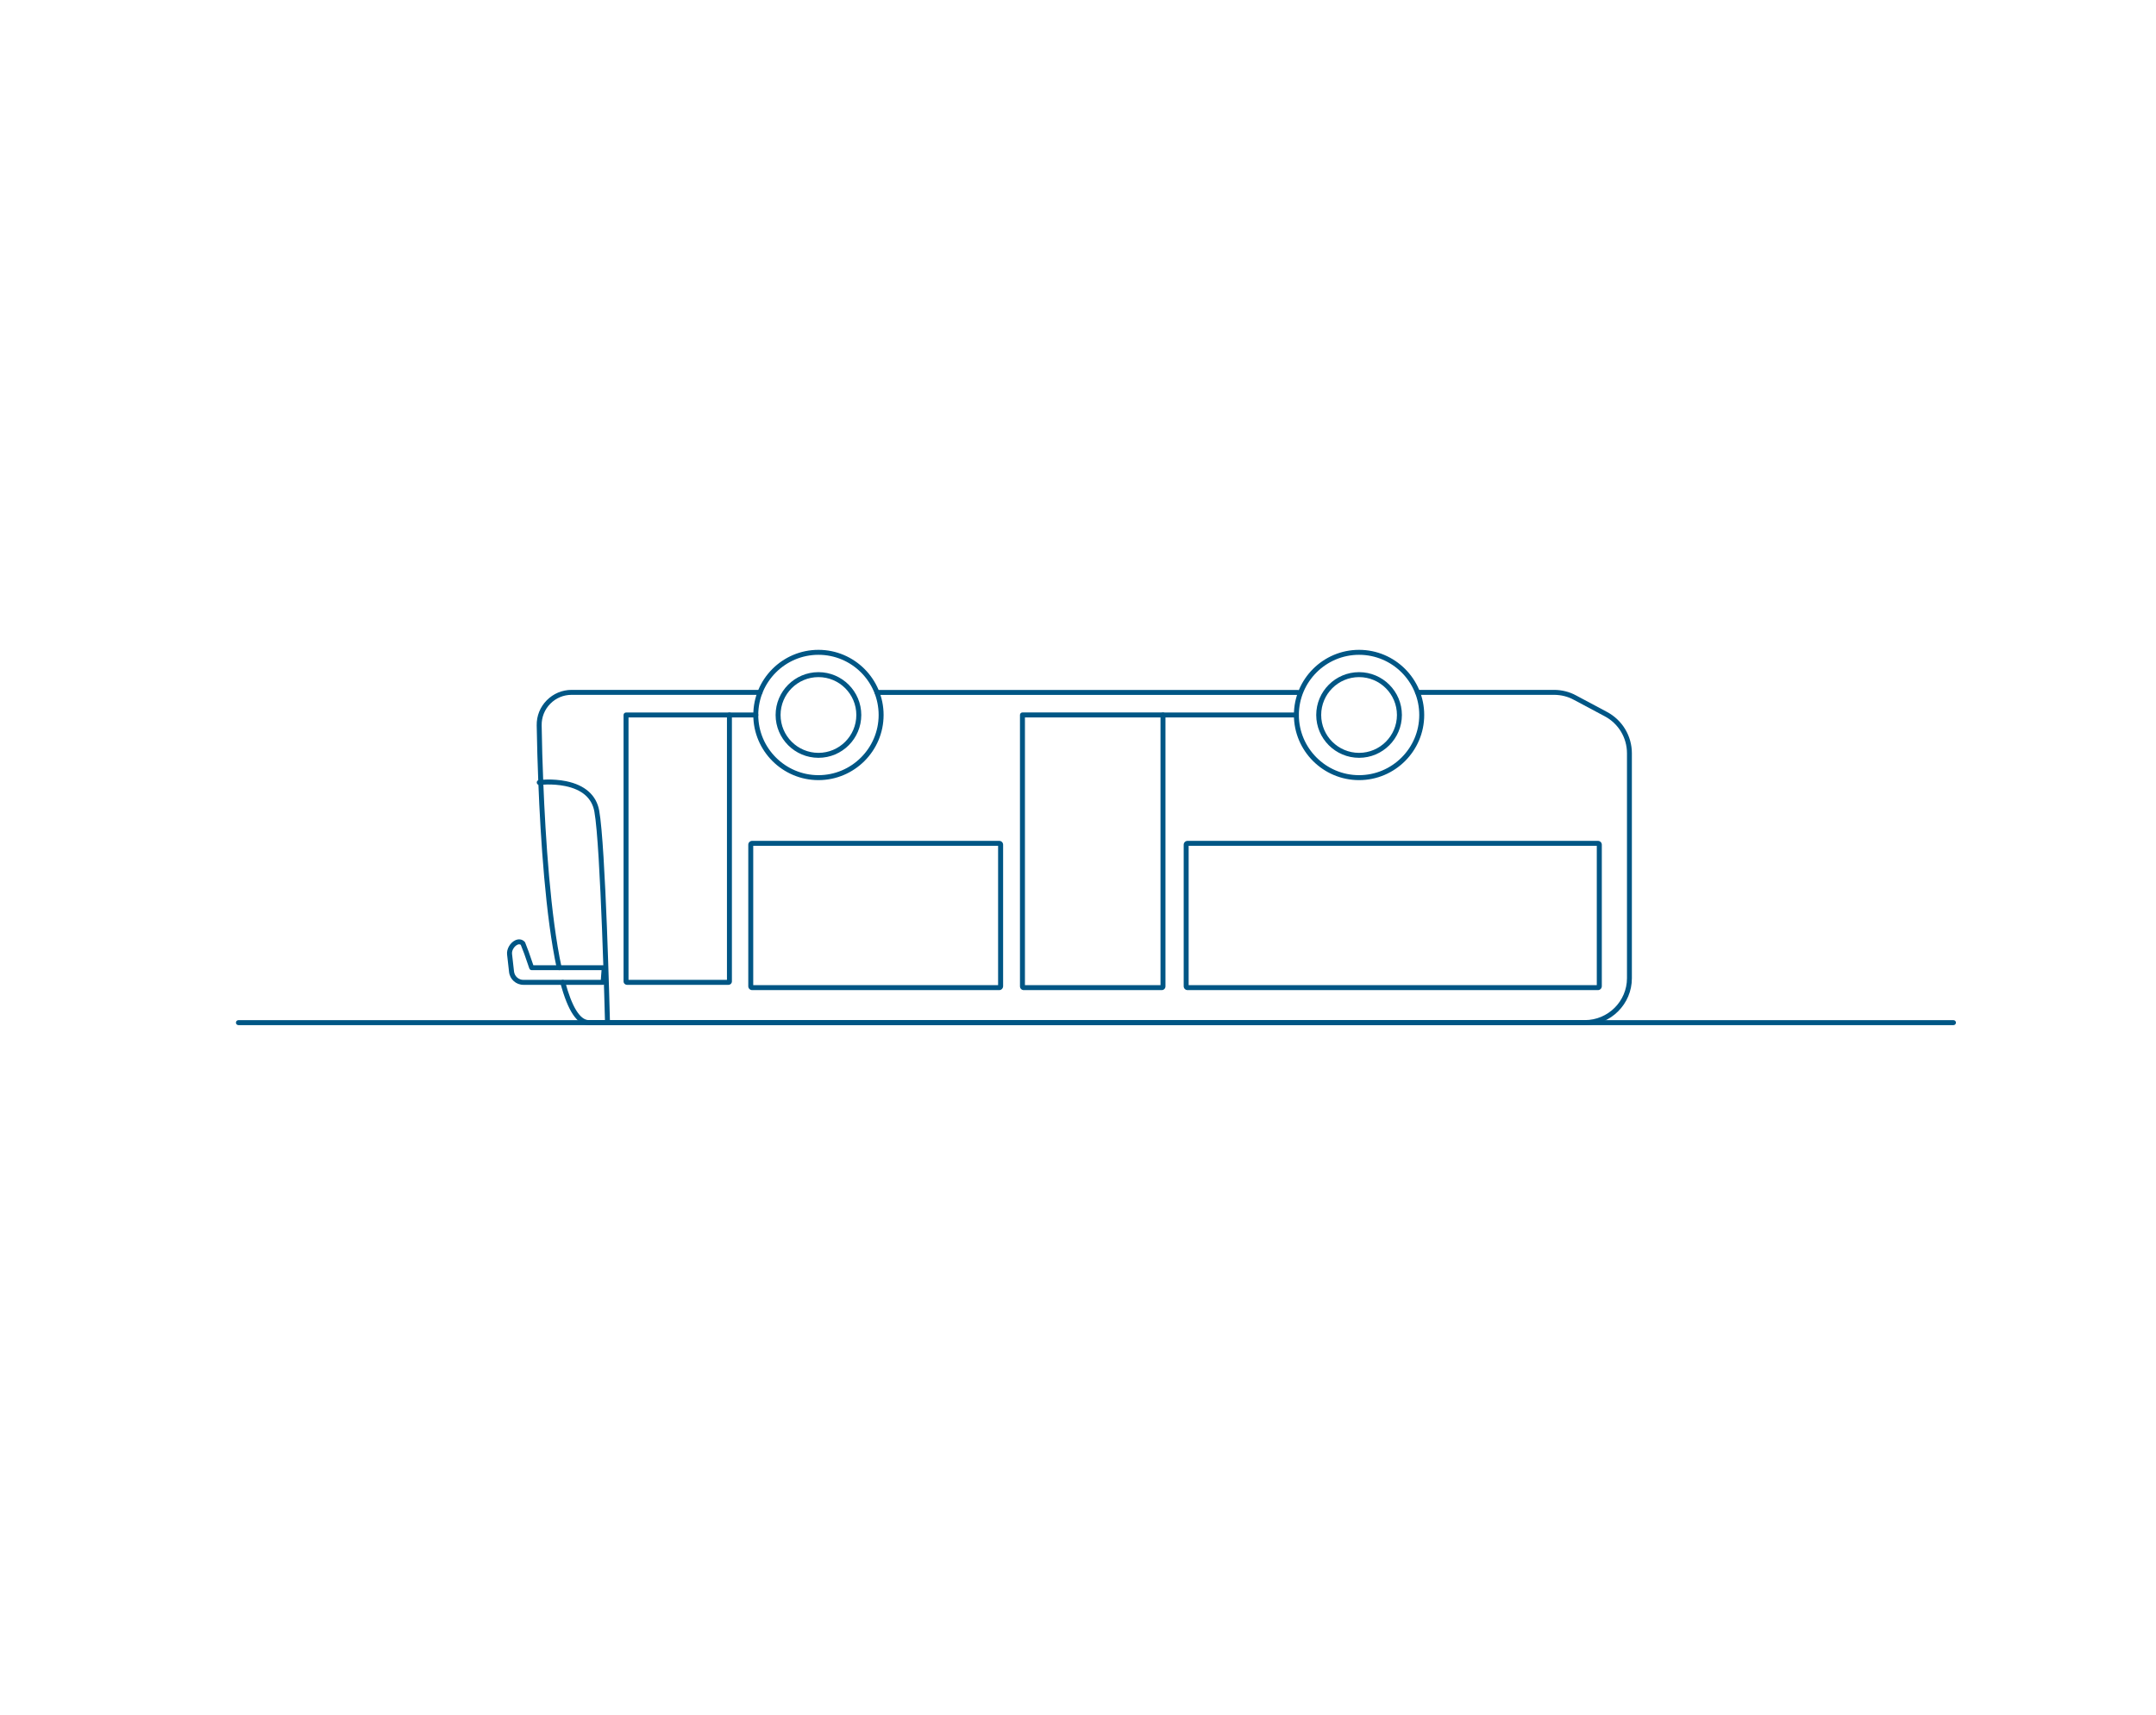
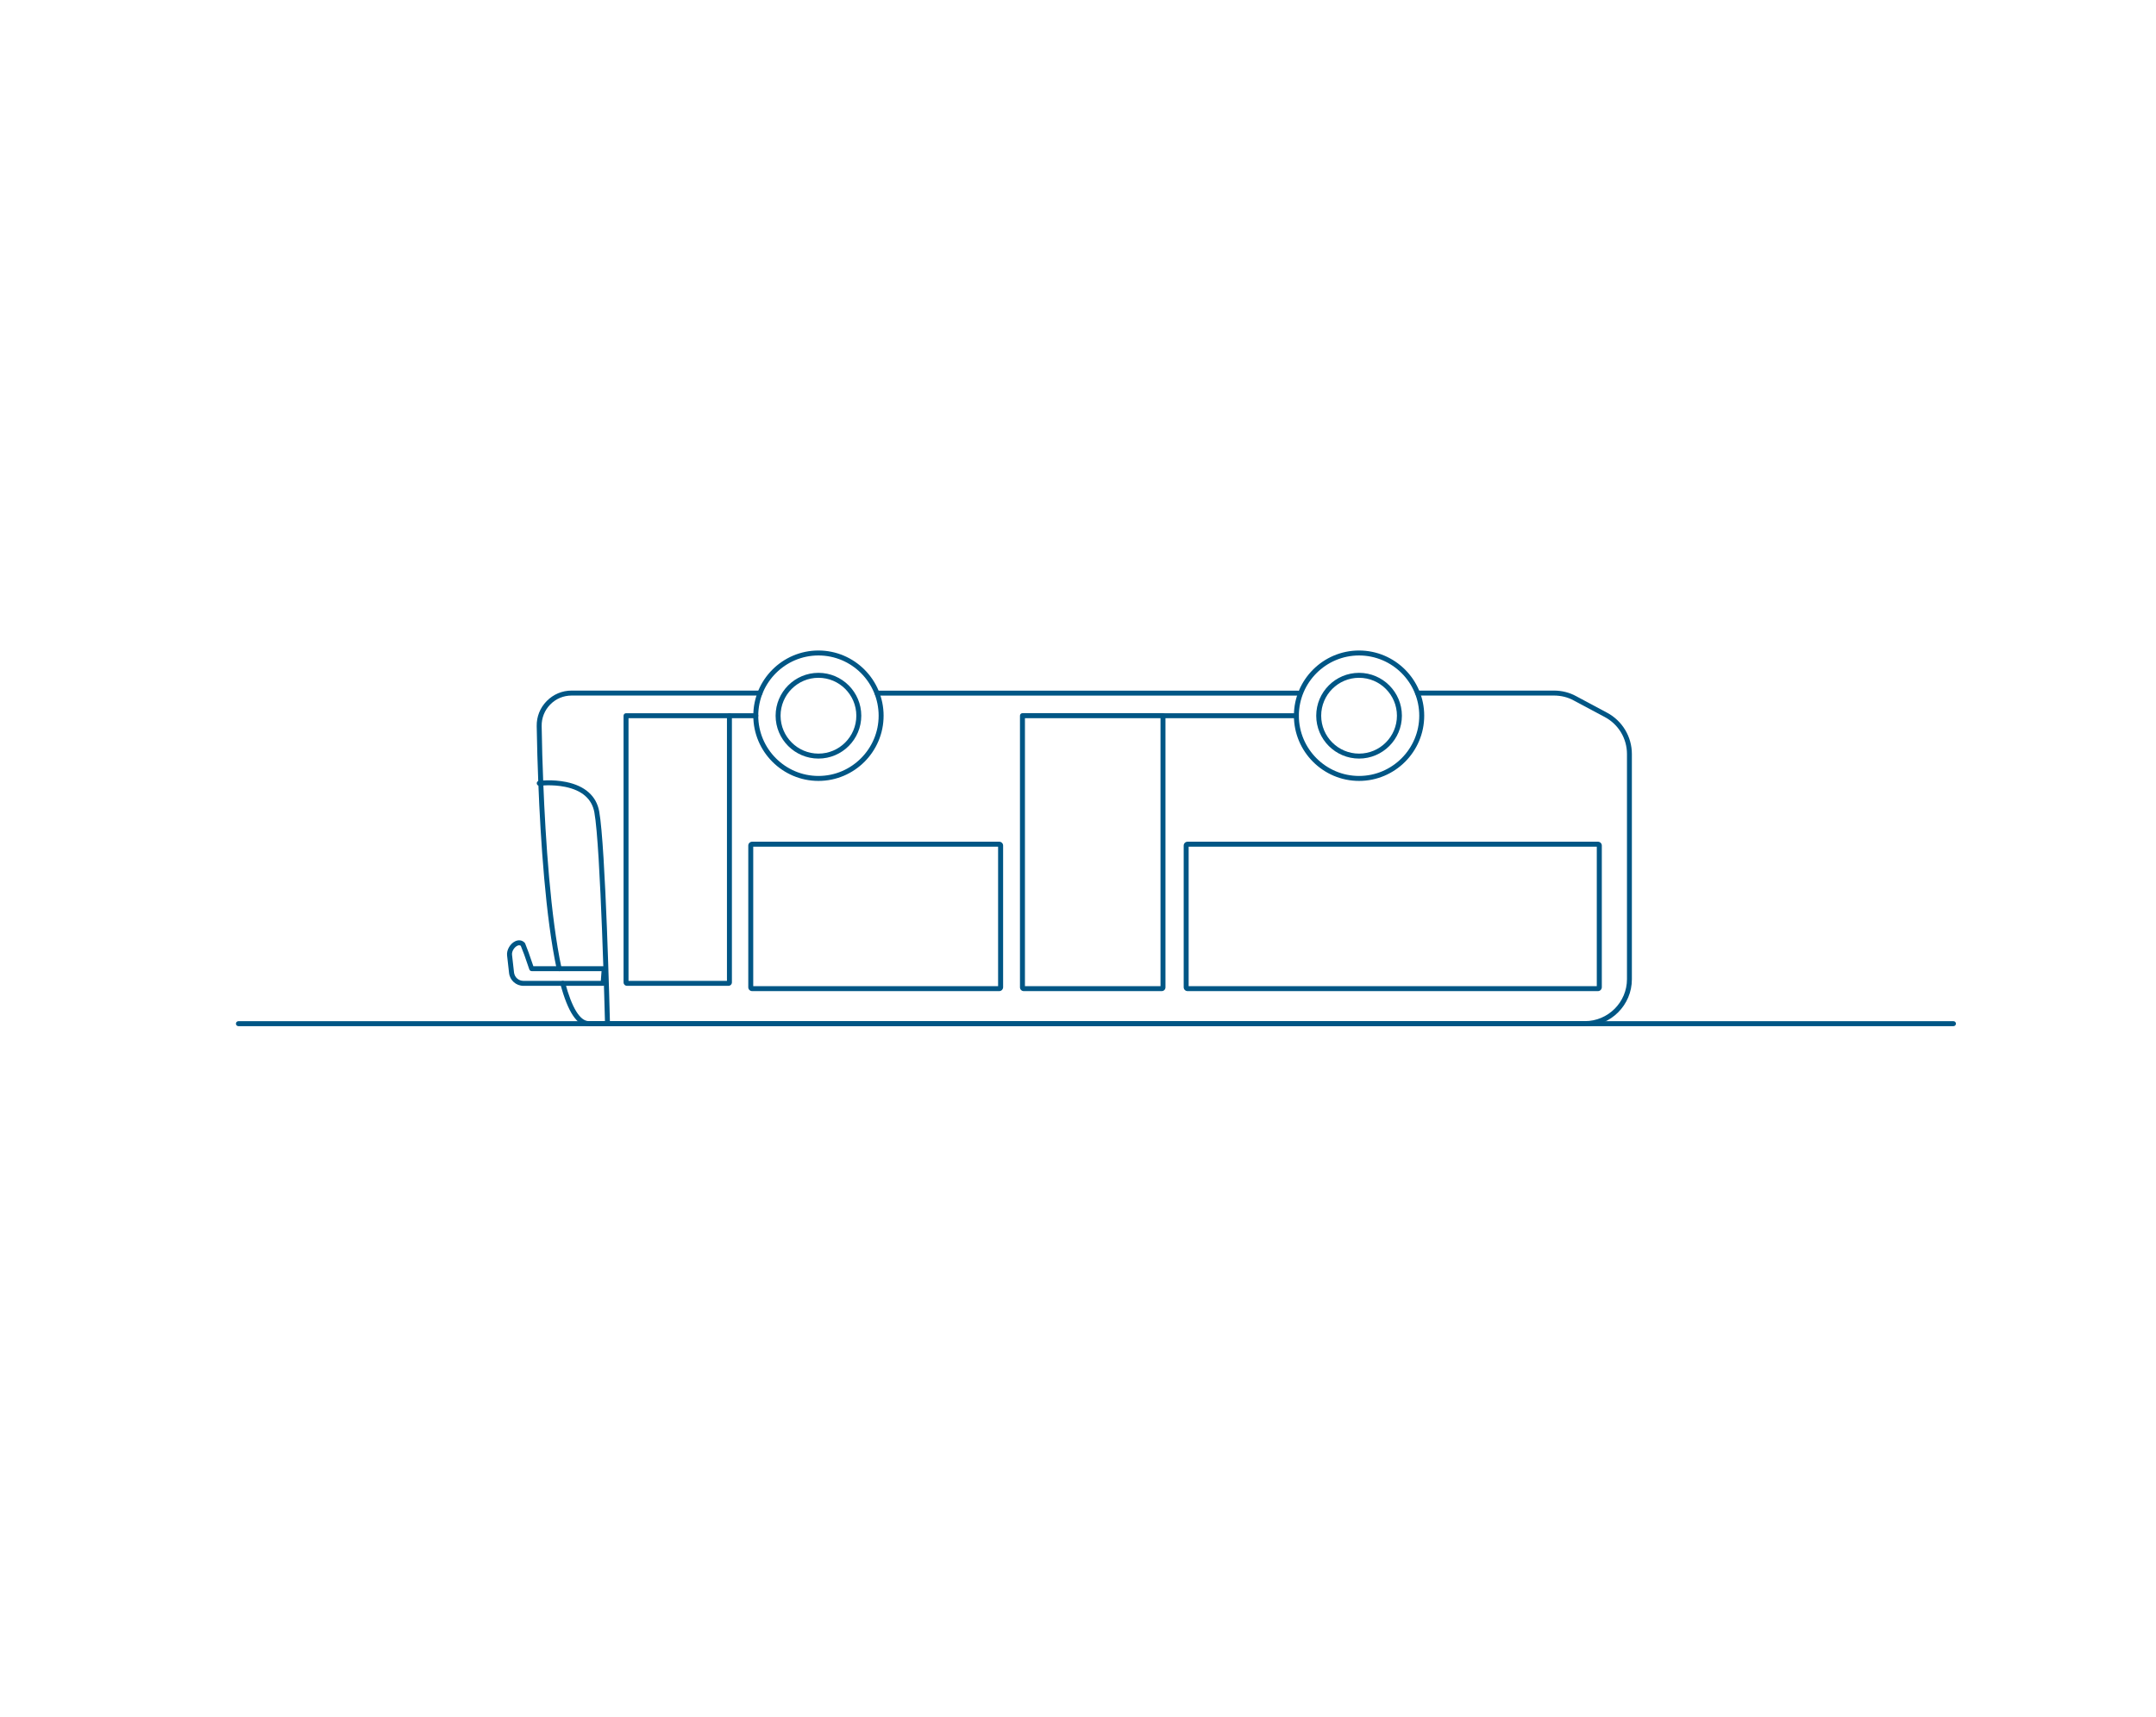
- <svg xmlns="http://www.w3.org/2000/svg" version="1.1" id="Layer_1" x="0px" y="0px" viewBox="0 0 3478 2767" style="enable-background:new 0 0 3478 2767;" xml:space="preserve">
-   <style type="text/css">
- 	.st0{fill:#005685;}
- 	.st1{fill:none;stroke:#005685;stroke-width:8;stroke-linecap:round;stroke-linejoin:round;stroke-miterlimit:10;}
- </style>
-   <g>
-     <path class="st0" d="M902,1565.3c-1.8,0-3.5-1.3-3.9-3.2c-18-83.2-26.1-208.9-29.7-299.6c-1.2-30.1-2.1-61.1-2.6-92.1   c-0.3-15.2,5.4-29.5,16.1-40.4c10.7-10.9,25-16.9,40.2-16.9h304c2.2,0,4,1.8,4,4s-1.8,4-4,4h-304c-13.1,0-25.3,5.1-34.5,14.5   c-9.1,9.3-14,21.6-13.8,34.7c0.5,30.9,1.3,61.8,2.6,91.9c3.6,90.4,11.7,215.6,29.5,298.3c0.5,2.2-0.9,4.3-3.1,4.8   C902.6,1565.3,902.3,1565.3,902,1565.3z" />
-   </g>
-   <g>
-     <path class="st0" d="M2556.7,1654H949.9c-18.7,0-33.7-22.2-45.9-67.9c-0.6-2.1,0.7-4.3,2.8-4.9c2.1-0.6,4.3,0.7,4.9,2.8   c10.8,40.5,24,61.9,38.2,61.9h1606.8c37.4,0,67.9-30.4,67.9-67.7v-362.8c0-25.1-13.8-48-35.9-59.7l-50.1-26.7   c-9.4-5.2-20.4-7.9-31.8-7.9h-220.1c-2.2,0-4-1.8-4-4s1.8-4,4-4h220.1c12.7,0,25,3.1,35.6,8.9l50,26.7   c24.8,13.2,40.1,38.8,40.1,66.8v362.8C2632.6,1620,2598.5,1654,2556.7,1654z" />
-   </g>
-   <g>
-     <path class="st0" d="M2093.6,1121.2h-678.9c-2.2,0-4-1.8-4-4s1.8-4,4-4h678.9c2.2,0,4,1.8,4,4S2095.8,1121.2,2093.6,1121.2z" />
-   </g>
-   <g>
-     <path class="st0" d="M2192.4,1258.7c-57.9,0-105.1-47.1-105.1-105.1c0-57.9,47.1-105.1,105.1-105.1c57.9,0,105.1,47.1,105.1,105.1   C2297.5,1211.5,2250.4,1258.7,2192.4,1258.7z M2192.4,1056.5c-53.5,0-97.1,43.6-97.1,97.1c0,53.5,43.6,97.1,97.1,97.1   c53.5,0,97.1-43.6,97.1-97.1C2289.5,1100,2245.9,1056.5,2192.4,1056.5z" />
-   </g>
-   <g>
-     <path class="st0" d="M1320.3,1258.7c-57.9,0-105.1-47.1-105.1-105.1c0-57.9,47.1-105.1,105.1-105.1c57.9,0,105.1,47.1,105.1,105.1   C1425.4,1211.5,1378.3,1258.7,1320.3,1258.7z M1320.3,1056.5c-53.5,0-97.1,43.6-97.1,97.1c0,53.5,43.6,97.1,97.1,97.1   c53.5,0,97.1-43.6,97.1-97.1C1417.4,1100,1373.9,1056.5,1320.3,1056.5z" />
-   </g>
-   <g>
-     <path class="st0" d="M2577.8,1597.5h-662.1c-3.4,0-6.2-2.8-6.2-6.2v-228.4c0-3.4,2.8-6.2,6.2-6.2h662.1c3.4,0,6.2,2.8,6.2,6.2   v228.4C2583.9,1594.7,2581.2,1597.5,2577.8,1597.5z M1917.5,1589.5h658.4v-224.8h-658.4V1589.5z M2577.8,1364.7L2577.8,1364.7   L2577.8,1364.7z" />
-   </g>
-   <g>
-     <path class="st0" d="M1612,1597.5h-398.7c-3.4,0-6.2-2.8-6.2-6.2v-228.4c0-3.4,2.8-6.2,6.2-6.2H1612c3.4,0,6.2,2.8,6.2,6.2v228.4   C1618.1,1594.7,1615.4,1597.5,1612,1597.5z M1215.1,1589.5h395v-224.8h-395V1589.5z M1612,1364.7L1612,1364.7L1612,1364.7z" />
-   </g>
-   <g>
-     <path class="st0" d="M1175.1,1589h-163.6c-3.1,0-5.6-2.5-5.6-5.6v-429.8c0-2.2,1.8-4,4-4h166.8c2.2,0,4,1.8,4,4v429.8   C1180.7,1586.5,1178.2,1589,1175.1,1589z M1013.9,1581h158.8v-423.4h-158.8V1581z" />
-   </g>
-   <g>
-     <path class="st0" d="M980,1654c-2.2,0-3.9-1.7-4-3.9c-0.1-2.8-7-285.3-17.2-340.8c-4-21.6-19.8-35.4-47-41   c-21-4.3-41.2-1.9-41.4-1.8c-2.2,0.3-4.2-1.3-4.5-3.5s1.3-4.2,3.5-4.5c0.9-0.1,21.5-2.6,43.8,1.9c30.4,6.2,48.9,22.6,53.4,47.4   c10.3,56.1,17.1,330.4,17.4,342.1C984,1652.1,982.3,1654,980,1654C980,1654,980,1654,980,1654z" />
-   </g>
-   <g>
-     <path class="st0" d="M1874.1,1597.5h-222.7c-3.3,0-6-2.7-6-6v-438c0-2.2,1.8-4,4-4h226.7c2.2,0,4,1.8,4,4v438   C1880.1,1594.8,1877.4,1597.5,1874.1,1597.5z M1653.4,1589.5h218.7v-431.9h-218.7V1589.5z" />
-   </g>
-   <g>
-     <path class="st0" d="M2192.4,1222.7c-38.1,0-69.1-31-69.1-69.1s31-69.1,69.1-69.1c38.1,0,69.1,31,69.1,69.1   S2230.5,1222.7,2192.4,1222.7z M2192.4,1092.5c-33.7,0-61.1,27.4-61.1,61.1s27.4,61.1,61.1,61.1c33.7,0,61.1-27.4,61.1-61.1   S2226.1,1092.5,2192.4,1092.5z" />
-   </g>
-   <g>
-     <path class="st0" d="M1320.3,1222.7c-38.1,0-69.1-31-69.1-69.1s31-69.1,69.1-69.1s69.1,31,69.1,69.1S1358.5,1222.7,1320.3,1222.7z    M1320.3,1092.5c-33.7,0-61.1,27.4-61.1,61.1s27.4,61.1,61.1,61.1s61.1-27.4,61.1-61.1S1354,1092.5,1320.3,1092.5z" />
-   </g>
-   <g>
-     <path class="st0" d="M972.9,1589H844.4c-11.9,0-21.9-8.9-23.2-20.7l-3.2-28.3c-1-8.7,4.9-18.9,13-22.8c5.6-2.7,11.2-1.9,15.3,2.2   c0.4,0.4,0.7,0.9,0.9,1.4l5.9,15.4c0,0,0,0.1,0,0.1l7.3,21.1h114.3c1.1,0,2.2,0.5,2.9,1.3c0.8,0.8,1.1,1.9,1.1,3l-1.8,23.7   C976.8,1587.4,975,1589,972.9,1589z M837.4,1523.6c-0.8,0-1.8,0.2-2.9,0.8c-4.6,2.2-9.2,8.8-8.5,14.7l3.2,28.3   c0.9,7.8,7.4,13.6,15.2,13.6h124.8l1.2-15.7H857.7c-1.7,0-3.2-1.1-3.8-2.7l-8.2-23.7l-5.6-14.4   C839.5,1524,838.7,1523.6,837.4,1523.6z" />
-   </g>
-   <g>
-     <path class="st0" d="M1219.3,1157.6h-42.6c-2.2,0-4-1.8-4-4s1.8-4,4-4h42.6c2.2,0,4,1.8,4,4S1221.5,1157.6,1219.3,1157.6z" />
-   </g>
-   <g>
-     <path class="st0" d="M2091.3,1157.6h-215.2c-2.2,0-4-1.8-4-4s1.8-4,4-4h215.2c2.2,0,4,1.8,4,4S2093.5,1157.6,2091.3,1157.6z" />
-   </g>
-   <g>
-     <path class="st1" d="M1953.1,1360.7" />
-   </g>
-   <g>
-     <path class="st0" d="M3151.3,1654H384.6c-2.2,0-4-1.8-4-4s1.8-4,4-4h2766.7c2.2,0,4,1.8,4,4S3153.5,1654,3151.3,1654z" />
-   </g>
+ <svg xmlns="http://www.w3.org/2000/svg" width="800" height="637" viewBox="0 0 800 637" fill="none">
+   <path d="M207.476 360.352C207.062 360.352 206.671 360.053 206.579 359.616C202.438 340.462 200.575 311.524 199.747 290.644C199.471 283.714 199.264 276.578 199.149 269.441C199.08 265.942 200.391 262.65 202.852 260.141C205.313 257.631 208.603 256.25 212.099 256.25H282.024C282.53 256.25 282.944 256.664 282.944 257.171C282.944 257.677 282.53 258.092 282.024 258.092H212.099C209.086 258.092 206.279 259.266 204.163 261.43C202.07 263.571 200.943 266.402 200.989 269.418C201.104 276.532 201.288 283.645 201.587 290.575C202.415 311.386 204.278 340.209 208.373 359.247C208.488 359.754 208.166 360.237 207.66 360.352C207.614 360.352 207.545 360.352 207.476 360.352Z" fill="#005685" />
+   <path d="M588.085 380.772H218.493C214.192 380.772 210.742 375.662 207.936 365.141C207.798 364.657 208.097 364.151 208.58 364.013C209.063 363.875 209.569 364.174 209.707 364.657C212.191 373.981 215.227 378.908 218.493 378.908H588.085C596.688 378.908 603.703 371.909 603.703 363.322V279.801C603.703 274.022 600.529 268.751 595.446 266.057L583.922 259.91C581.76 258.713 579.229 258.092 576.607 258.092H525.98C525.474 258.092 525.06 257.677 525.06 257.171C525.06 256.664 525.474 256.25 525.98 256.25H576.607C579.529 256.25 582.358 256.964 584.796 258.299L596.297 264.446C602.001 267.484 605.52 273.378 605.52 279.824V363.345C605.543 372.945 597.7 380.772 588.085 380.772Z" fill="#005685" />
+   <path d="M481.564 258.115H325.405C324.899 258.115 324.485 257.701 324.485 257.194C324.485 256.688 324.899 256.273 325.405 256.273H481.564C482.07 256.273 482.484 256.688 482.484 257.194C482.484 257.701 482.07 258.115 481.564 258.115Z" fill="#005685" />
+   <path d="M504.29 289.77C490.972 289.77 480.115 278.927 480.115 265.574C480.115 252.245 490.949 241.379 504.29 241.379C517.608 241.379 528.465 252.222 528.465 265.574C528.465 278.904 517.631 289.77 504.29 289.77ZM504.29 243.221C491.984 243.221 481.955 253.258 481.955 265.574C481.955 277.891 491.984 287.928 504.29 287.928C516.596 287.928 526.624 277.891 526.624 265.574C526.624 253.235 516.596 243.221 504.29 243.221Z" fill="#005685" />
+   <path d="M303.692 289.77C290.374 289.77 279.517 278.927 279.517 265.574C279.517 252.245 290.351 241.379 303.692 241.379C317.01 241.379 327.867 252.222 327.867 265.574C327.867 278.904 317.033 289.77 303.692 289.77ZM303.692 243.221C291.386 243.221 281.357 253.258 281.357 265.574C281.357 277.891 291.386 287.928 303.692 287.928C315.998 287.928 326.026 277.891 326.026 265.574C326.026 253.235 316.021 243.221 303.692 243.221Z" fill="#005685" />
+   <path d="M592.939 367.765H440.644C439.862 367.765 439.218 367.121 439.218 366.338V313.757C439.218 312.975 439.862 312.33 440.644 312.33H592.939C593.721 312.33 594.365 312.975 594.365 313.757V366.338C594.342 367.121 593.721 367.765 592.939 367.765ZM441.058 365.924H592.501V314.172H441.058V365.924Z" fill="#005685" />
+   <path d="M370.788 367.765H279.08C278.298 367.765 277.654 367.121 277.654 366.338V313.757C277.654 312.975 278.298 312.33 279.08 312.33H370.788C371.57 312.33 372.214 312.975 372.214 313.757V366.338C372.191 367.121 371.57 367.765 370.788 367.765ZM279.494 365.924H370.351V314.172H279.494V365.924Z" fill="#005685" />
+   <path d="M270.293 365.81H232.662C231.949 365.81 231.374 365.234 231.374 364.521V265.575C231.374 265.069 231.788 264.654 232.294 264.654H270.661C271.167 264.654 271.581 265.069 271.581 265.575V364.521C271.581 365.234 271.006 365.81 270.293 365.81ZM233.215 363.968H269.741V266.496H233.215V363.968V363.968Z" fill="#005685" />
+   <path d="M225.417 380.774C224.911 380.774 224.52 380.383 224.497 379.876C224.474 379.232 222.887 314.197 220.541 301.42C219.62 296.447 215.986 293.27 209.73 291.981C204.899 290.991 200.253 291.544 200.207 291.567C199.701 291.636 199.241 291.267 199.172 290.761C199.103 290.254 199.471 289.794 199.977 289.725C200.184 289.702 204.922 289.126 210.052 290.162C217.044 291.59 221.3 295.365 222.335 301.074C224.704 313.989 226.268 377.137 226.337 379.83C226.337 380.337 225.946 380.774 225.417 380.774Z" fill="#005685" />
+   <path d="M431.075 367.764H379.851C379.092 367.764 378.47 367.143 378.47 366.383V265.55C378.47 265.043 378.884 264.629 379.391 264.629H431.535C432.041 264.629 432.455 265.043 432.455 265.55V366.383C432.455 367.143 431.834 367.764 431.075 367.764ZM380.311 365.923H430.615V266.494H380.311V365.923Z" fill="#005685" />
+   <path d="M504.29 281.481C495.526 281.481 488.396 274.345 488.396 265.574C488.396 256.803 495.526 249.666 504.29 249.666C513.053 249.666 520.184 256.803 520.184 265.574C520.184 274.345 513.053 281.481 504.29 281.481ZM504.29 251.508C496.538 251.508 490.236 257.816 490.236 265.574C490.236 273.332 496.538 279.64 504.29 279.64C512.041 279.64 518.344 273.332 518.344 265.574C518.344 257.816 512.041 251.508 504.29 251.508Z" fill="#005685" />
+   <path d="M303.692 281.481C294.928 281.481 287.798 274.345 287.798 265.574C287.798 256.803 294.928 249.666 303.692 249.666C312.455 249.666 319.586 256.803 319.586 265.574C319.586 274.345 312.478 281.481 303.692 281.481ZM303.692 251.508C295.94 251.508 289.638 257.816 289.638 265.574C289.638 273.332 295.94 279.64 303.692 279.64C311.443 279.64 317.746 273.332 317.746 265.574C317.746 257.816 311.443 251.508 303.692 251.508Z" fill="#005685" />
+   <path d="M223.784 365.808H194.227C191.489 365.808 189.189 363.759 188.89 361.042L188.154 354.527C187.924 352.524 189.281 350.176 191.144 349.278C192.432 348.657 193.721 348.841 194.664 349.785C194.756 349.877 194.825 349.992 194.871 350.107L196.228 353.652V353.675L197.907 358.533H224.198C224.451 358.533 224.704 358.648 224.865 358.832C225.049 359.016 225.118 359.27 225.118 359.523L224.704 364.979C224.681 365.439 224.267 365.808 223.784 365.808ZM192.616 350.752C192.432 350.752 192.202 350.798 191.949 350.936C190.891 351.442 189.833 352.962 189.994 354.32L190.73 360.835C190.937 362.631 192.432 363.966 194.227 363.966H222.933L223.209 360.352H197.286C196.895 360.352 196.55 360.098 196.412 359.73L194.526 354.274L193.237 350.959C193.099 350.844 192.915 350.752 192.616 350.752Z" fill="#005685" />
+   <path d="M280.46 266.496H270.661C270.155 266.496 269.741 266.082 269.741 265.575C269.741 265.069 270.155 264.654 270.661 264.654H280.46C280.966 264.654 281.38 265.069 281.38 265.575C281.38 266.082 280.966 266.496 280.46 266.496Z" fill="#005685" />
+   <path d="M481.035 266.496H431.535C431.029 266.496 430.615 266.082 430.615 265.575C430.615 265.069 431.029 264.654 431.535 264.654H481.035C481.541 264.654 481.955 265.069 481.955 265.575C481.955 266.082 481.541 266.496 481.035 266.496Z" fill="#005685" />
+   <path d="M724.853 380.771H88.465C87.959 380.771 87.545 380.357 87.545 379.851C87.545 379.344 87.959 378.93 88.465 378.93H724.853C725.359 378.93 725.773 379.344 725.773 379.851C725.773 380.357 725.359 380.771 724.853 380.771Z" fill="#005685" />
</svg>
